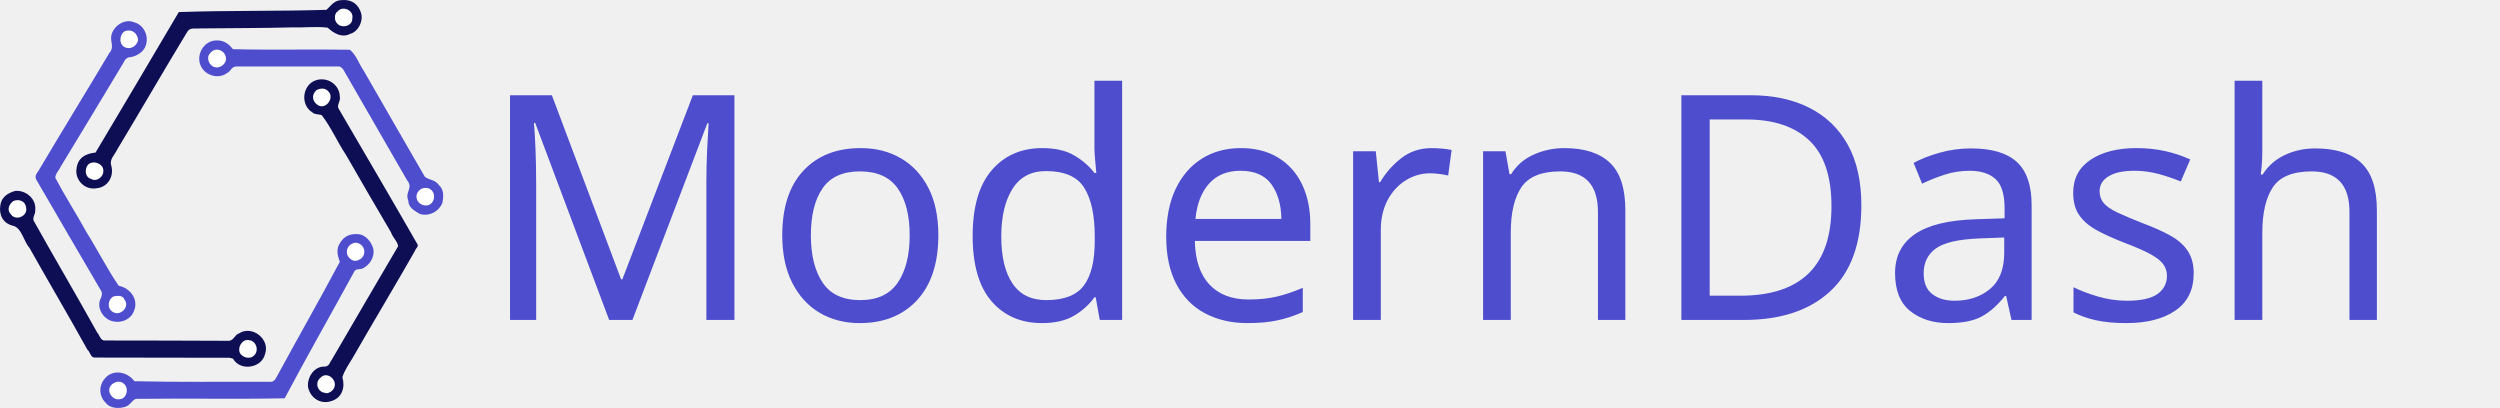
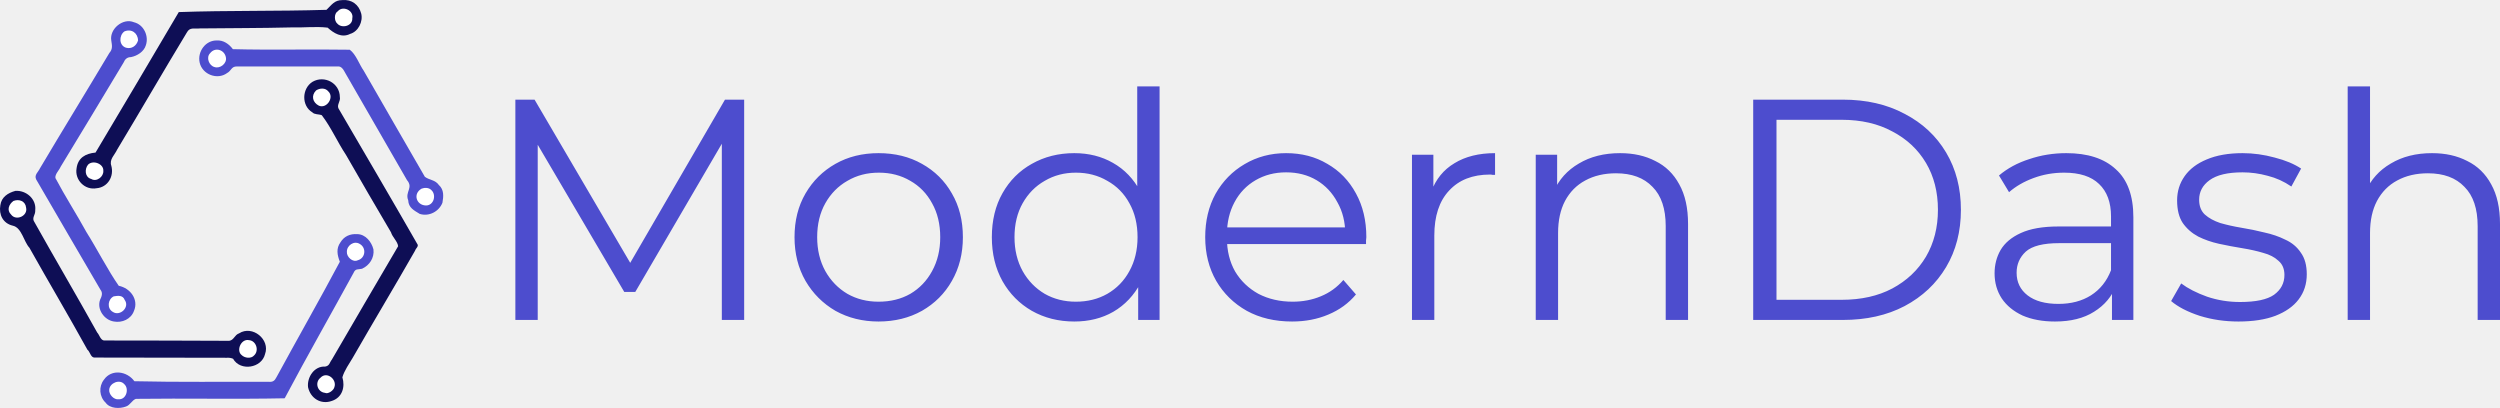
- <svg xmlns="http://www.w3.org/2000/svg" version="1.1" viewBox="0 0 1016.818 165.924" width="1016.818pt" height="165.924pt" id="svg68">
-   <defs id="defs72">
-     <linearGradient id="linearGradient2364">
-       <stop style="stop-color:#a6a6e7;stop-opacity:1;" offset="0" id="stop2362" />
-     </linearGradient>
-   </defs>
-   <path d="m 139.255,0.035 c 3.78,-0.34 6.69,1.84 7.64,5.42 0.87,3.26 -1.15,7.38 -4.47,8.33 -3.46,1.75 -6.66,-0.27 -9.17,-2.54 -4.82,-0.58 -10.1,0.07 -15,-0.09 -12.25,0.31 -24.74,0.26 -37,0.41 -2.19,0.28 -4.03,-0.69 -5.28,1.69 -9.57,15.79 -18.79,31.76 -28.32,47.58 -1,2.2 -3.3,3.98 -2.37,6.62 1.17,4.34 -1.5,8.75 -6.03,9.11 -4.71,0.88 -8.94,-3.36 -8.11,-8.11 0.55,-4.32 3.68,-6.01 7.71,-6.4 11.34,-19.03 22.63,-38.04 33.86,-57.14 19.76,-0.71 40.18,-0.3 60.08,-0.92 2.08,-1.95 3.17,-3.97 6.46,-3.96 z" fill="#0e0e55" id="path2" />
-   <path d="m 143.285,7.455 c 0.2,3.12 -4.3,4.29 -6.13,2.1 -1.24,-1.01 -1.33,-4.07 0.2,-4.93 2.02,-2.53 6.67,-0.37 5.93,2.83 z" fill="#ffffff" id="path4" />
-   <path d="m 54.505,9.055 c 3.99,0.97 6.14,5.65 4.8,9.4 -0.76,2.56 -3.54,4.3 -6.05,4.77 -1.58,0.03 -2.42,0.86 -3,2.23 -8.59,14.26 -16.93,28.18 -25.6,42.38 -0.58,1.42 -2.35,2.99 -2.12,4.57 3.91,7.41 8.6,14.67 12.65,22.05 4.1,6.49 8.86,15.74 13.11,21.78 4.7,0.94 8.21,5.59 6.18,10.26 -1.2,3.31 -4.83,4.92 -8.22,4.26 -3.9,-0.63 -6.95,-5 -5.54,-8.85 0.67,-1.33 1.19,-2.77 0.14,-4.07 -8.71,-14.95 -17.48,-29.86 -26.14,-44.84 -0.91,-1.85 0.87,-3.04 1.54,-4.54 9.3,-15.67 18.9,-31.27 28.22,-46.9 1.45,-1.64 1.09,-3.13 0.78,-5.1 -0.77,-4.71 4.81,-9.3 9.25,-7.4 z" fill="#4d4dce" id="path6" />
-   <path d="m 50.585,12.785 c 2.89,-1.23 5.51,0.66 5.56,3.67 -0.63,2.16 -2.58,3.59 -4.89,2.95 -2.92,-0.91 -2.92,-4.97 -0.67,-6.62 z" fill="#ffffff" id="path8" />
-   <path d="m 88.255,16.455 c 2.68,-0.15 4.92,1.48 6.46,3.54 15.61,0.42 31.86,-0.04 47.54,0.23 2.5,1.8 3.88,6 5.67,8.53 8.25,14.41 16.59,28.78 24.87,43.15 1.91,1.42 4.19,1.18 5.71,3.35 2.14,1.93 1.9,4.6 1.45,7.2 -1.41,3.6 -5.5,5.74 -9.25,4.54 -2.31,-1.44 -4.54,-2.46 -4.68,-5.54 -1.4,-3.43 2.21,-5.05 -0.49,-8.2 -8.27,-14.41 -16.62,-28.77 -24.88,-43.18 -0.78,-1.31 -1.54,-3.3 -3.4,-3.04 -13.67,-0.01 -27.33,0 -41,0 -2.16,-0.02 -2.18,1.77 -3.88,2.67 -3.99,2.94 -10.09,0.59 -11.17,-4.25 -0.98,-4.42 2.4,-9.14 7.05,-9 z" fill="#4d4dce" id="path10" />
-   <path d="m 91.895,23.455 c 0.42,2.37 -2.4,4.59 -4.64,3.82 -2.23,-0.57 -3.55,-3.89 -1.78,-5.65 2.03,-2.65 5.95,-1.37 6.42,1.83 z" fill="#ffffff" id="path12" />
-   <path d="m 138.225,39.455 c 0.35,1.75 -1.27,3.09 -0.57,4.62 10.69,18.32 21.44,36.62 32,55.04 0.86,1.05 -0.52,1.79 -0.86,2.88 -8.31,14.56 -16.97,28.94 -25.32,43.5 -1.47,2.46 -3.43,5.23 -4.22,7.96 1.2,4 -0.07,8.22 -4.25,9.6 -4.53,1.64 -8.75,-1.09 -9.72,-5.6 -0.44,-4.04 2.53,-8.62 6.97,-8.36 1.86,-0.32 1.76,-1.65 2.72,-2.84 8.95,-15.4 17.94,-30.76 26.95,-46.1 -0.16,-1.92 -2.32,-3.68 -2.89,-5.66 -5.95,-10.14 -12.54,-21.36 -18.32,-31.5 -3.42,-5.14 -6.06,-11.23 -9.84,-16.14 -1.18,-0.47 -2.95,-0.2 -3.82,-1.15 -4.51,-2.68 -4.32,-9.72 0.08,-12.45 4.82,-2.77 11.05,0.55 11.09,6.2 z" fill="#0e0e55" id="path14" />
-   <path d="m 128.555,36.785 c 1.5,-0.99 3.76,-1.14 4.98,0.39 2.52,2.35 -0.59,7.17 -3.82,5.82 -2.57,-1.3 -3.27,-4.09 -1.16,-6.21 z" fill="#ffffff" id="path16" />
-   <path d="m 42.025,69.455 c 0.2,2.39 -2.73,4.68 -4.93,3.33 -2.57,-0.66 -2.78,-3.96 -1.3,-5.79 1.97,-2.07 6.42,-0.38 6.23,2.46 z" fill="#ffffff" id="path28" />
-   <path d="m 171.455,76.735 c 1.21,-0.48 2.95,-0.47 3.92,0.52 2.23,1.89 1.14,6.33 -2.12,6.32 -3.91,-0.07 -5.44,-4.75 -1.8,-6.84 z" fill="#ffffff" id="path42" />
-   <path d="m 6.255,77.635 c 4.34,-0.31 8.57,3.26 8.08,7.82 0.14,2.16 -1.64,3.06 -0.26,5 8.16,14.6 17.38,30.24 25.46,44.8 0.9,0.93 1.3,2.99 2.72,3.23 17.04,0.07 33.94,-0.01 51,0.13 1.93,-0.3 2.13,-2.39 4,-3.04 5.38,-3.45 12.73,2.49 10.54,8.45 -1.37,5.7 -10.02,7.11 -13,1.89 -0.76,-0.33 -1.61,-0.46 -2.54,-0.4 -17.93,0.01 -35.95,-0.07 -54,-0.09 -1.43,-0.19 -1.65,-2.41 -2.72,-3.22 -7.69,-13.93 -15.8,-27.56 -23.58,-41.45 -2.3,-2.47 -3.11,-8.2 -6.77,-8.97 -3.94,-0.93 -5.73,-4.44 -5.04,-8.33 0.44,-3.31 3.09,-5 6.11,-5.82 z" fill="#0e0e55" id="path44" />
-   <path d="m 5.455,81.735 c 2.31,-0.9 4.9,0.05 5.16,2.72 0.8,3.41 -4.14,5.55 -6.11,2.8 -1.87,-1.79 -0.87,-4.19 0.95,-5.52 z" fill="#ffffff" id="path52" />
-   <path d="m 145.255,95.225 c 3.4,0.01 5.9,3.17 6.64,6.23 0.4,3.4 -1.57,6.45 -4.64,7.85 -1.67,0.41 -2.65,-0.19 -3.46,1.69 -8.98,16.44 -19.32,34.6 -28,51 -19.82,0.42 -40.62,-0.04 -60.54,0.23 -1.62,0.6 -2.26,2.51 -4,3.11 -2.56,0.99 -6.56,0.9 -8.3,-1.57 -2.59,-2.41 -2.85,-6.54 -0.7,-9.31 3.11,-4.49 9.44,-3.5 12.4,0.6 17.73,0.43 36.68,0.16 54.6,0.23 1.67,0.16 2.45,-0.37 3.18,-1.83 8.48,-15.64 17.84,-32.01 25.79,-47 -1.05,-2.69 -1.59,-5.36 0.25,-7.9 1.49,-2.46 3.93,-3.51 6.78,-3.33 z" fill="#4d4dce" id="path54" />
-   <path d="m 146.305,99.205 c 2.85,1.59 2.33,5.83 -0.8,6.65 -2,1.01 -4.57,-1.36 -4.42,-3.4 -0.1,-2.58 2.89,-4.7 5.22,-3.25 z" fill="#ffffff" id="path56" />
-   <path d="m 46.255,120.535 c 1.75,-0.29 3.71,-0.55 4.46,1.46 2.19,2.99 -1.95,6.81 -4.84,4.86 -2.5,-1.45 -1.99,-5.2 0.38,-6.32 z" fill="#ffffff" id="path60" />
-   <path d="m 101.255,138.345 c 2.94,0.2 4.24,4.24 2.1,6.21 -1.21,1.43 -3.84,1.12 -5.1,-0.16 -2.3,-1.84 -0.19,-6.73 3,-6.05 z" fill="#ffffff" id="path62" />
-   <path d="m 136.005,157.455 c -0.27,1.32 -2.57,2.97 -3.82,2.33 -3.11,-0.34 -4.25,-4.26 -1.83,-6.16 2.57,-2.76 6.78,0.69 5.65,3.83 z" fill="#ffffff" id="path64" />
-   <path d="m 50.505,156.205 c 2.15,1.86 0.9,6.39 -2.25,6.19 -1.97,0.28 -4.05,-2.02 -3.83,-3.94 0.22,-2.71 4.22,-4.34 6.08,-2.25 z" fill="#ffffff" id="path66" />
-   <text xml:space="preserve" style="font-style:normal;font-variant:normal;font-weight:normal;font-stretch:normal;font-size:128px;font-family:Montserrat;-inkscape-font-specification:'Montserrat, @wght=400';font-variant-ligatures:normal;font-variant-caps:normal;font-variant-numeric:normal;font-variant-east-asian:normal;font-variation-settings:'wght' 400;fill:#4d4dce;stroke-width:0.75" x="195.024" y="130.13" id="text280">
-     <tspan id="tspan278" style="font-style:normal;font-variant:normal;font-weight:normal;font-stretch:normal;font-size:128px;font-family:Montserrat;-inkscape-font-specification:'Montserrat, @wght=400';font-variant-ligatures:normal;font-variant-caps:normal;font-variant-numeric:normal;font-variant-east-asian:normal;font-variation-settings:'wght' 400;stroke-width:0.75" x="195.024" y="130.13">ModernDash</tspan>
-   </text>
+ <svg xmlns="http://www.w3.org/2000/svg" viewBox="0 0 1016.818 165.924" width="1355.758" height="221.232">
+   <path d="M139.255.035c3.78-.34 6.69 1.84 7.64 5.42.87 3.26-1.15 7.38-4.47 8.33-3.46 1.75-6.66-.27-9.17-2.54-4.82-.58-10.1.07-15-.09-12.25.31-24.74.26-37 .41-2.19.28-4.03-.69-5.28 1.69-9.57 15.79-18.79 31.76-28.32 47.58-1 2.2-3.3 3.98-2.37 6.62 1.17 4.34-1.5 8.75-6.03 9.11-4.71.88-8.94-3.36-8.11-8.11.55-4.32 3.68-6.01 7.71-6.4 11.34-19.03 22.63-38.04 33.86-57.14 19.76-.71 40.18-.3 60.08-.92 2.08-1.95 3.17-3.97 6.46-3.96z" fill="#0e0e55" />
+   <path d="M143.285 7.455c.2 3.12-4.3 4.29-6.13 2.1-1.24-1.01-1.33-4.07.2-4.93 2.02-2.53 6.67-.37 5.93 2.83z" fill="#fff" />
+   <path d="M54.505 9.055c3.99.97 6.14 5.65 4.8 9.4-.76 2.56-3.54 4.3-6.05 4.77-1.58.03-2.42.86-3 2.23-8.59 14.26-16.93 28.18-25.6 42.38-.58 1.42-2.35 2.99-2.12 4.57 3.91 7.41 8.6 14.67 12.65 22.05 4.1 6.49 8.86 15.74 13.11 21.78 4.7.94 8.21 5.59 6.18 10.26-1.2 3.31-4.83 4.92-8.22 4.26-3.9-.63-6.95-5-5.54-8.85.67-1.33 1.19-2.77.14-4.07-8.71-14.95-17.48-29.86-26.14-44.84-.91-1.85.87-3.04 1.54-4.54 9.3-15.67 18.9-31.27 28.22-46.9 1.45-1.64 1.09-3.13.78-5.1-.77-4.71 4.81-9.3 9.25-7.4z" fill="#4d4dce" />
+   <path d="M50.585 12.785c2.89-1.23 5.51.66 5.56 3.67-.63 2.16-2.58 3.59-4.89 2.95-2.92-.91-2.92-4.97-.67-6.62z" fill="#fff" />
+   <path d="M88.255 16.455c2.68-.15 4.92 1.48 6.46 3.54 15.61.42 31.86-.04 47.54.23 2.5 1.8 3.88 6 5.67 8.53 8.25 14.41 16.59 28.78 24.87 43.15 1.91 1.42 4.19 1.18 5.71 3.35 2.14 1.93 1.9 4.6 1.45 7.2-1.41 3.6-5.5 5.74-9.25 4.54-2.31-1.44-4.54-2.46-4.68-5.54-1.4-3.43 2.21-5.05-.49-8.2-8.27-14.41-16.62-28.77-24.88-43.18-.78-1.31-1.54-3.3-3.4-3.04-13.67-.01-27.33 0-41 0-2.16-.02-2.18 1.77-3.88 2.67-3.99 2.94-10.09.59-11.17-4.25-.98-4.42 2.4-9.14 7.05-9z" fill="#4d4dce" />
+   <path d="M91.895 23.455c.42 2.37-2.4 4.59-4.64 3.82-2.23-.57-3.55-3.89-1.78-5.65 2.03-2.65 5.95-1.37 6.42 1.83z" fill="#fff" />
+   <path d="M138.225 39.455c.35 1.75-1.27 3.09-.57 4.62 10.69 18.32 21.44 36.62 32 55.04.86 1.05-.52 1.79-.86 2.88-8.31 14.56-16.97 28.94-25.32 43.5-1.47 2.46-3.43 5.23-4.22 7.96 1.2 4-.07 8.22-4.25 9.6-4.53 1.64-8.75-1.09-9.72-5.6-.44-4.04 2.53-8.62 6.97-8.36 1.86-.32 1.76-1.65 2.72-2.84 8.95-15.4 17.94-30.76 26.95-46.1-.16-1.92-2.32-3.68-2.89-5.66-5.95-10.14-12.54-21.36-18.32-31.5-3.42-5.14-6.06-11.23-9.84-16.14-1.18-.47-2.95-.2-3.82-1.15-4.51-2.68-4.32-9.72.08-12.45 4.82-2.77 11.05.55 11.09 6.2z" fill="#0e0e55" />
+   <path d="M128.555 36.785c1.5-.99 3.76-1.14 4.98.39 2.52 2.35-.59 7.17-3.82 5.82-2.57-1.3-3.27-4.09-1.16-6.21zM42.025 69.455c.2 2.39-2.73 4.68-4.93 3.33-2.57-.66-2.78-3.96-1.3-5.79 1.97-2.07 6.42-.38 6.23 2.46zM171.455 76.735c1.21-.48 2.95-.47 3.92.52 2.23 1.89 1.14 6.33-2.12 6.32-3.91-.07-5.44-4.75-1.8-6.84z" fill="#fff" />
+   <path d="M6.255 77.635c4.34-.31 8.57 3.26 8.08 7.82.14 2.16-1.64 3.06-.26 5 8.16 14.6 17.38 30.24 25.46 44.8.9.93 1.3 2.99 2.72 3.23 17.04.07 33.94-.01 51 .13 1.93-.3 2.13-2.39 4-3.04 5.38-3.45 12.73 2.49 10.54 8.45-1.37 5.7-10.02 7.11-13 1.89-.76-.33-1.61-.46-2.54-.4-17.93.01-35.95-.07-54-.09-1.43-.19-1.65-2.41-2.72-3.22-7.69-13.93-15.8-27.56-23.58-41.45-2.3-2.47-3.11-8.2-6.77-8.97-3.94-.93-5.73-4.44-5.04-8.33.44-3.31 3.09-5 6.11-5.82z" fill="#0e0e55" />
+   <path d="M5.455 81.735c2.31-.9 4.9.05 5.16 2.72.8 3.41-4.14 5.55-6.11 2.8-1.87-1.79-.87-4.19.95-5.52z" fill="#fff" />
+   <path d="M145.255 95.225c3.4.01 5.9 3.17 6.64 6.23.4 3.4-1.57 6.45-4.64 7.85-1.67.41-2.65-.19-3.46 1.69-8.98 16.44-19.32 34.6-28 51-19.82.42-40.62-.04-60.54.23-1.62.6-2.26 2.51-4 3.11-2.56.99-6.56.9-8.3-1.57-2.59-2.41-2.85-6.54-.7-9.31 3.11-4.49 9.44-3.5 12.4.6 17.73.43 36.68.16 54.6.23 1.67.16 2.45-.37 3.18-1.83 8.48-15.64 17.84-32.01 25.79-47-1.05-2.69-1.59-5.36.25-7.9 1.49-2.46 3.93-3.51 6.78-3.33z" fill="#4d4dce" />
+   <path d="M146.305 99.205c2.85 1.59 2.33 5.83-.8 6.65-2 1.01-4.57-1.36-4.42-3.4-.1-2.58 2.89-4.7 5.22-3.25zM46.255 120.535c1.75-.29 3.71-.55 4.46 1.46 2.19 2.99-1.95 6.81-4.84 4.86-2.5-1.45-1.99-5.2.38-6.32zM101.255 138.345c2.94.2 4.24 4.24 2.1 6.21-1.21 1.43-3.84 1.12-5.1-.16-2.3-1.84-.19-6.73 3-6.05zM136.005 157.455c-.27 1.32-2.57 2.97-3.82 2.33-3.11-.34-4.25-4.26-1.83-6.16 2.57-2.76 6.78.69 5.65 3.83zM50.505 156.205c2.15 1.86.9 6.39-2.25 6.19-1.97.28-4.05-2.02-3.83-3.94.22-2.71 4.22-4.34 6.08-2.25z" fill="#fff" />
+   <g fill="#4d4dce">
+     <path d="M209.616 130.13v-89.6h7.808l40.96 69.888h-4.096l40.576-69.888h7.808v89.6h-9.088V54.738h2.176l-37.376 64h-4.48l-37.632-64h2.432v75.392zM357.328 130.77q-9.728 0-17.536-4.352-7.68-4.48-12.16-12.16-4.48-7.808-4.48-17.792 0-10.112 4.48-17.792 4.48-7.68 12.16-12.032t17.536-4.352q9.984 0 17.664 4.352 7.808 4.352 12.16 12.032 4.48 7.68 4.48 17.792 0 9.984-4.48 17.792-4.352 7.68-12.16 12.16-7.808 4.352-17.664 4.352zm0-8.064q7.296 0 12.928-3.2 5.632-3.328 8.832-9.216 3.328-6.016 3.328-13.824 0-7.936-3.328-13.824-3.2-5.888-8.832-9.088-5.632-3.328-12.8-3.328-7.168 0-12.8 3.328-5.632 3.2-8.96 9.088-3.328 5.888-3.328 13.824 0 7.808 3.328 13.824 3.328 5.888 8.96 9.216 5.632 3.2 12.672 3.2zM436.944 130.77q-9.6 0-17.28-4.352-7.552-4.352-11.904-12.032-4.352-7.808-4.352-17.92 0-10.24 4.352-17.92 4.352-7.68 11.904-11.904 7.68-4.352 17.28-4.352 8.832 0 15.744 3.968 7.04 3.968 11.136 11.648 4.224 7.552 4.224 18.56 0 10.88-4.096 18.56-4.096 7.68-11.136 11.776-6.912 3.968-15.872 3.968zm.64-8.064q7.168 0 12.8-3.2 5.76-3.328 8.96-9.216 3.328-6.016 3.328-13.824 0-7.936-3.328-13.824-3.2-5.888-8.96-9.088-5.632-3.328-12.8-3.328-7.04 0-12.672 3.328-5.632 3.2-8.96 9.088-3.328 5.888-3.328 13.824 0 7.808 3.328 13.824 3.328 5.888 8.96 9.216 5.632 3.2 12.672 3.2zm25.344 7.424v-20.224l.896-13.568-1.28-13.568V35.154h9.088v94.976zM525.52 130.77q-10.496 0-18.432-4.352-7.936-4.48-12.416-12.16-4.48-7.808-4.48-17.792 0-9.984 4.224-17.664 4.352-7.68 11.776-12.032 7.552-4.48 16.896-4.48 9.472 0 16.768 4.352 7.424 4.224 11.648 12.032 4.224 7.68 4.224 17.792 0 .64-.128 1.408v1.408h-58.496v-6.784h53.632l-3.584 2.688q0-7.296-3.2-12.928-3.072-5.76-8.448-8.96-5.376-3.2-12.416-3.2-6.912 0-12.416 3.2-5.504 3.2-8.576 8.96-3.072 5.76-3.072 13.184v1.408q0 7.68 3.328 13.568 3.456 5.76 9.472 9.088 6.144 3.2 13.952 3.2 6.144 0 11.392-2.176 5.376-2.176 9.216-6.656l5.12 5.888q-4.48 5.376-11.264 8.192-6.656 2.816-14.72 2.816zM574.288 130.13v-67.2h8.704v18.304l-.896-3.2q2.816-7.68 9.472-11.648 6.656-4.096 16.512-4.096v8.832h-1.024q-.512-.128-1.024-.128-10.624 0-16.64 6.528-6.016 6.4-6.016 18.304v34.304zM658.93 62.29q8.192 0 14.336 3.2 6.272 3.072 9.728 9.472 3.584 6.4 3.584 16.128v39.04h-9.088V91.986q0-10.624-5.376-16-5.248-5.504-14.848-5.504-7.168 0-12.544 2.944-5.248 2.816-8.192 8.32-2.816 5.376-2.816 13.056v35.328h-9.088v-67.2h8.704v18.432l-1.408-3.456q3.2-7.296 10.24-11.392 7.04-4.224 16.768-4.224zM713.074 130.13v-89.6h36.48q14.336 0 25.088 5.76 10.88 5.632 16.896 15.744t6.016 23.296q0 13.184-6.016 23.296t-16.896 15.872q-10.752 5.632-25.088 5.632zm9.472-8.192h26.496q11.904 0 20.608-4.608 8.832-4.736 13.696-12.928 4.864-8.32 4.864-19.072 0-10.88-4.864-19.072-4.864-8.192-13.696-12.8-8.704-4.736-20.608-4.736h-26.496zM858.994 130.13v-14.848l-.384-2.432V88.018q0-8.576-4.864-13.184-4.736-4.608-14.208-4.608-6.528 0-12.416 2.176-5.888 2.176-9.984 5.76l-4.096-6.784q5.12-4.352 12.288-6.656 7.168-2.432 15.104-2.432 13.056 0 20.096 6.528 7.168 6.4 7.168 19.584v41.728zm-23.168.64q-7.552 0-13.184-2.432-5.504-2.56-8.448-6.912-2.944-4.48-2.944-10.24 0-5.248 2.432-9.472 2.56-4.352 8.192-6.912 5.76-2.688 15.36-2.688h23.168v6.784H837.49q-9.728 0-13.568 3.456-3.712 3.456-3.712 8.576 0 5.76 4.48 9.216 4.48 3.456 12.544 3.456 7.68 0 13.184-3.456 5.632-3.584 8.192-10.24l2.048 6.272q-2.56 6.656-8.96 10.624-6.272 3.968-15.872 3.968zM910.45 130.77q-8.32 0-15.744-2.304-7.424-2.432-11.648-6.016l4.096-7.168q4.096 3.072 10.496 5.376 6.4 2.176 13.44 2.176 9.6 0 13.824-2.944 4.224-3.072 4.224-8.064 0-3.712-2.432-5.76-2.304-2.176-6.144-3.2-3.84-1.152-8.576-1.92-4.736-.768-9.472-1.792-4.608-1.024-8.448-2.944-3.84-2.048-6.272-5.504-2.304-3.456-2.304-9.216 0-5.504 3.072-9.856t8.96-6.784q6.016-2.56 14.592-2.56 6.528 0 13.056 1.792 6.528 1.664 10.752 4.48l-3.968 7.296q-4.48-3.072-9.6-4.352-5.12-1.408-10.24-1.408-9.088 0-13.44 3.2-4.224 3.072-4.224 7.936 0 3.84 2.304 6.016 2.432 2.176 6.272 3.456 3.968 1.152 8.576 1.92 4.736.768 9.344 1.92 4.736 1.024 8.576 2.944 3.968 1.792 6.272 5.248 2.432 3.328 2.432 8.832 0 5.888-3.328 10.24-3.2 4.224-9.472 6.656-6.144 2.304-14.976 2.304zM989.17 62.29q8.193 0 14.337 3.2 6.272 3.072 9.728 9.472 3.583 6.4 3.583 16.128v39.04h-9.088V91.986q0-10.624-5.376-16-5.247-5.504-14.847-5.504-7.168 0-12.544 2.944-5.248 2.816-8.192 8.32-2.816 5.376-2.816 13.056v35.328h-9.088V35.154h9.088v46.208l-1.792-3.456q3.2-7.296 10.24-11.392 7.04-4.224 16.768-4.224z" />
+   </g>
</svg>
